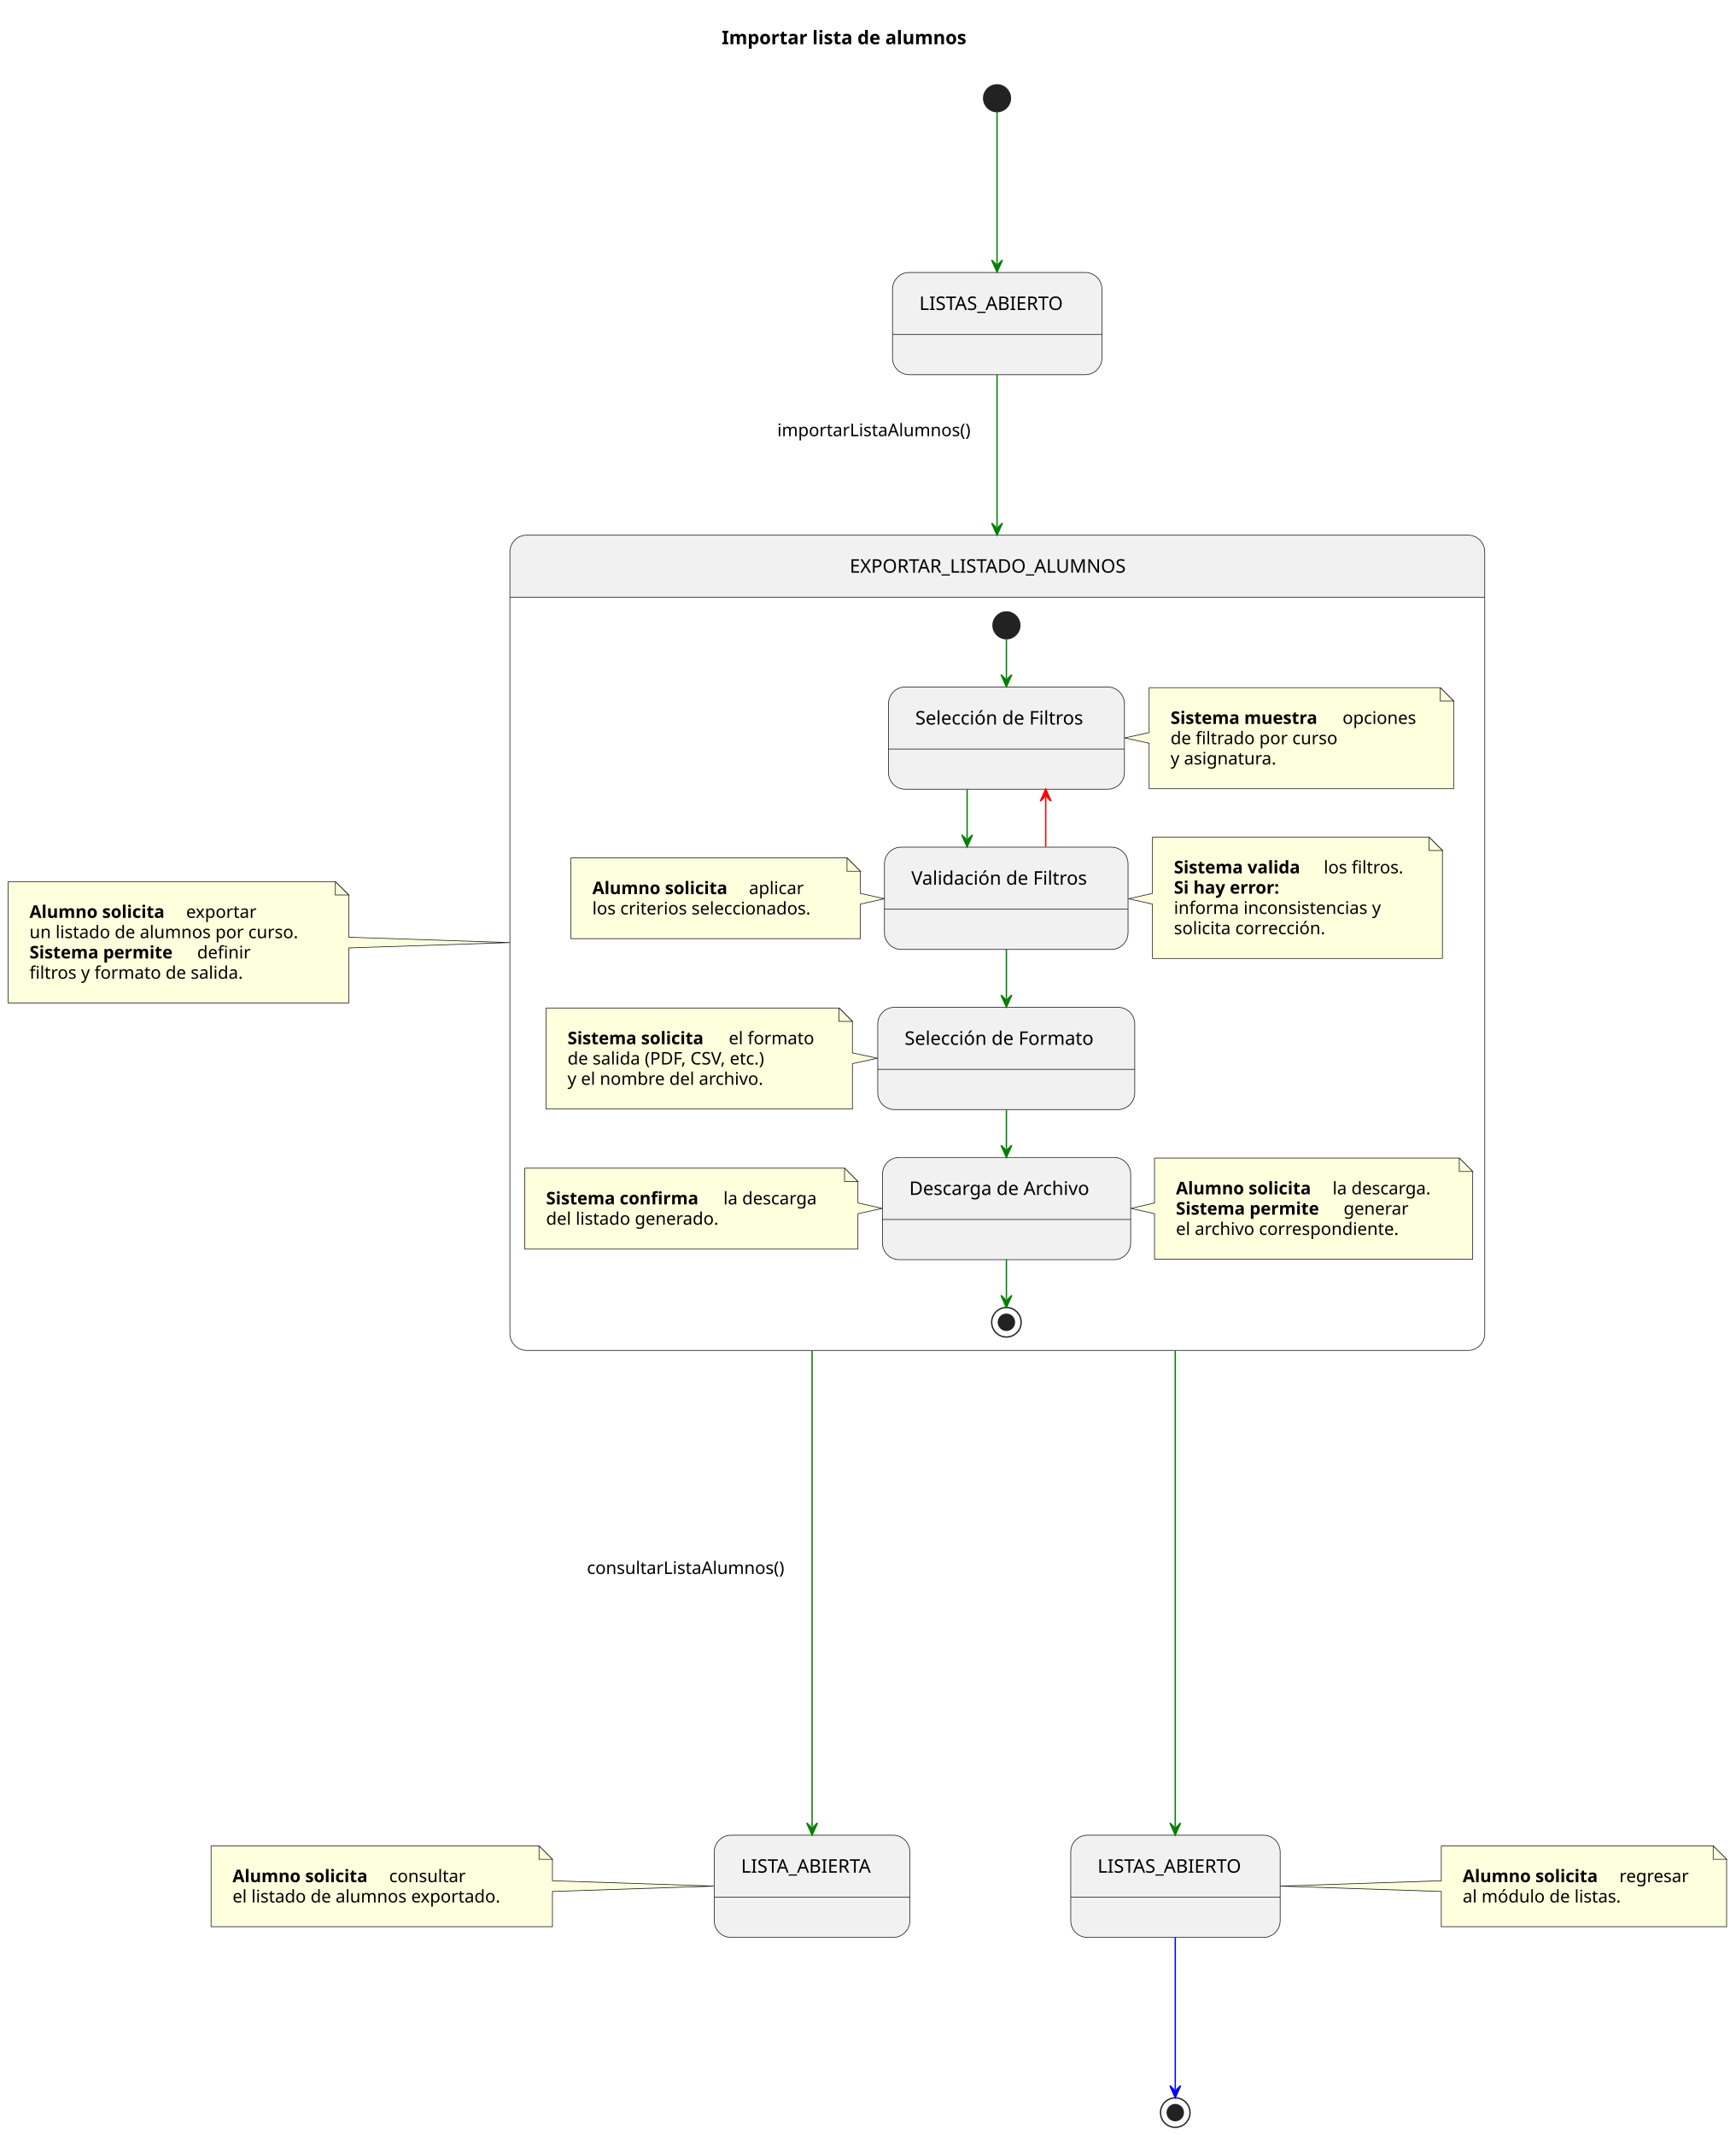
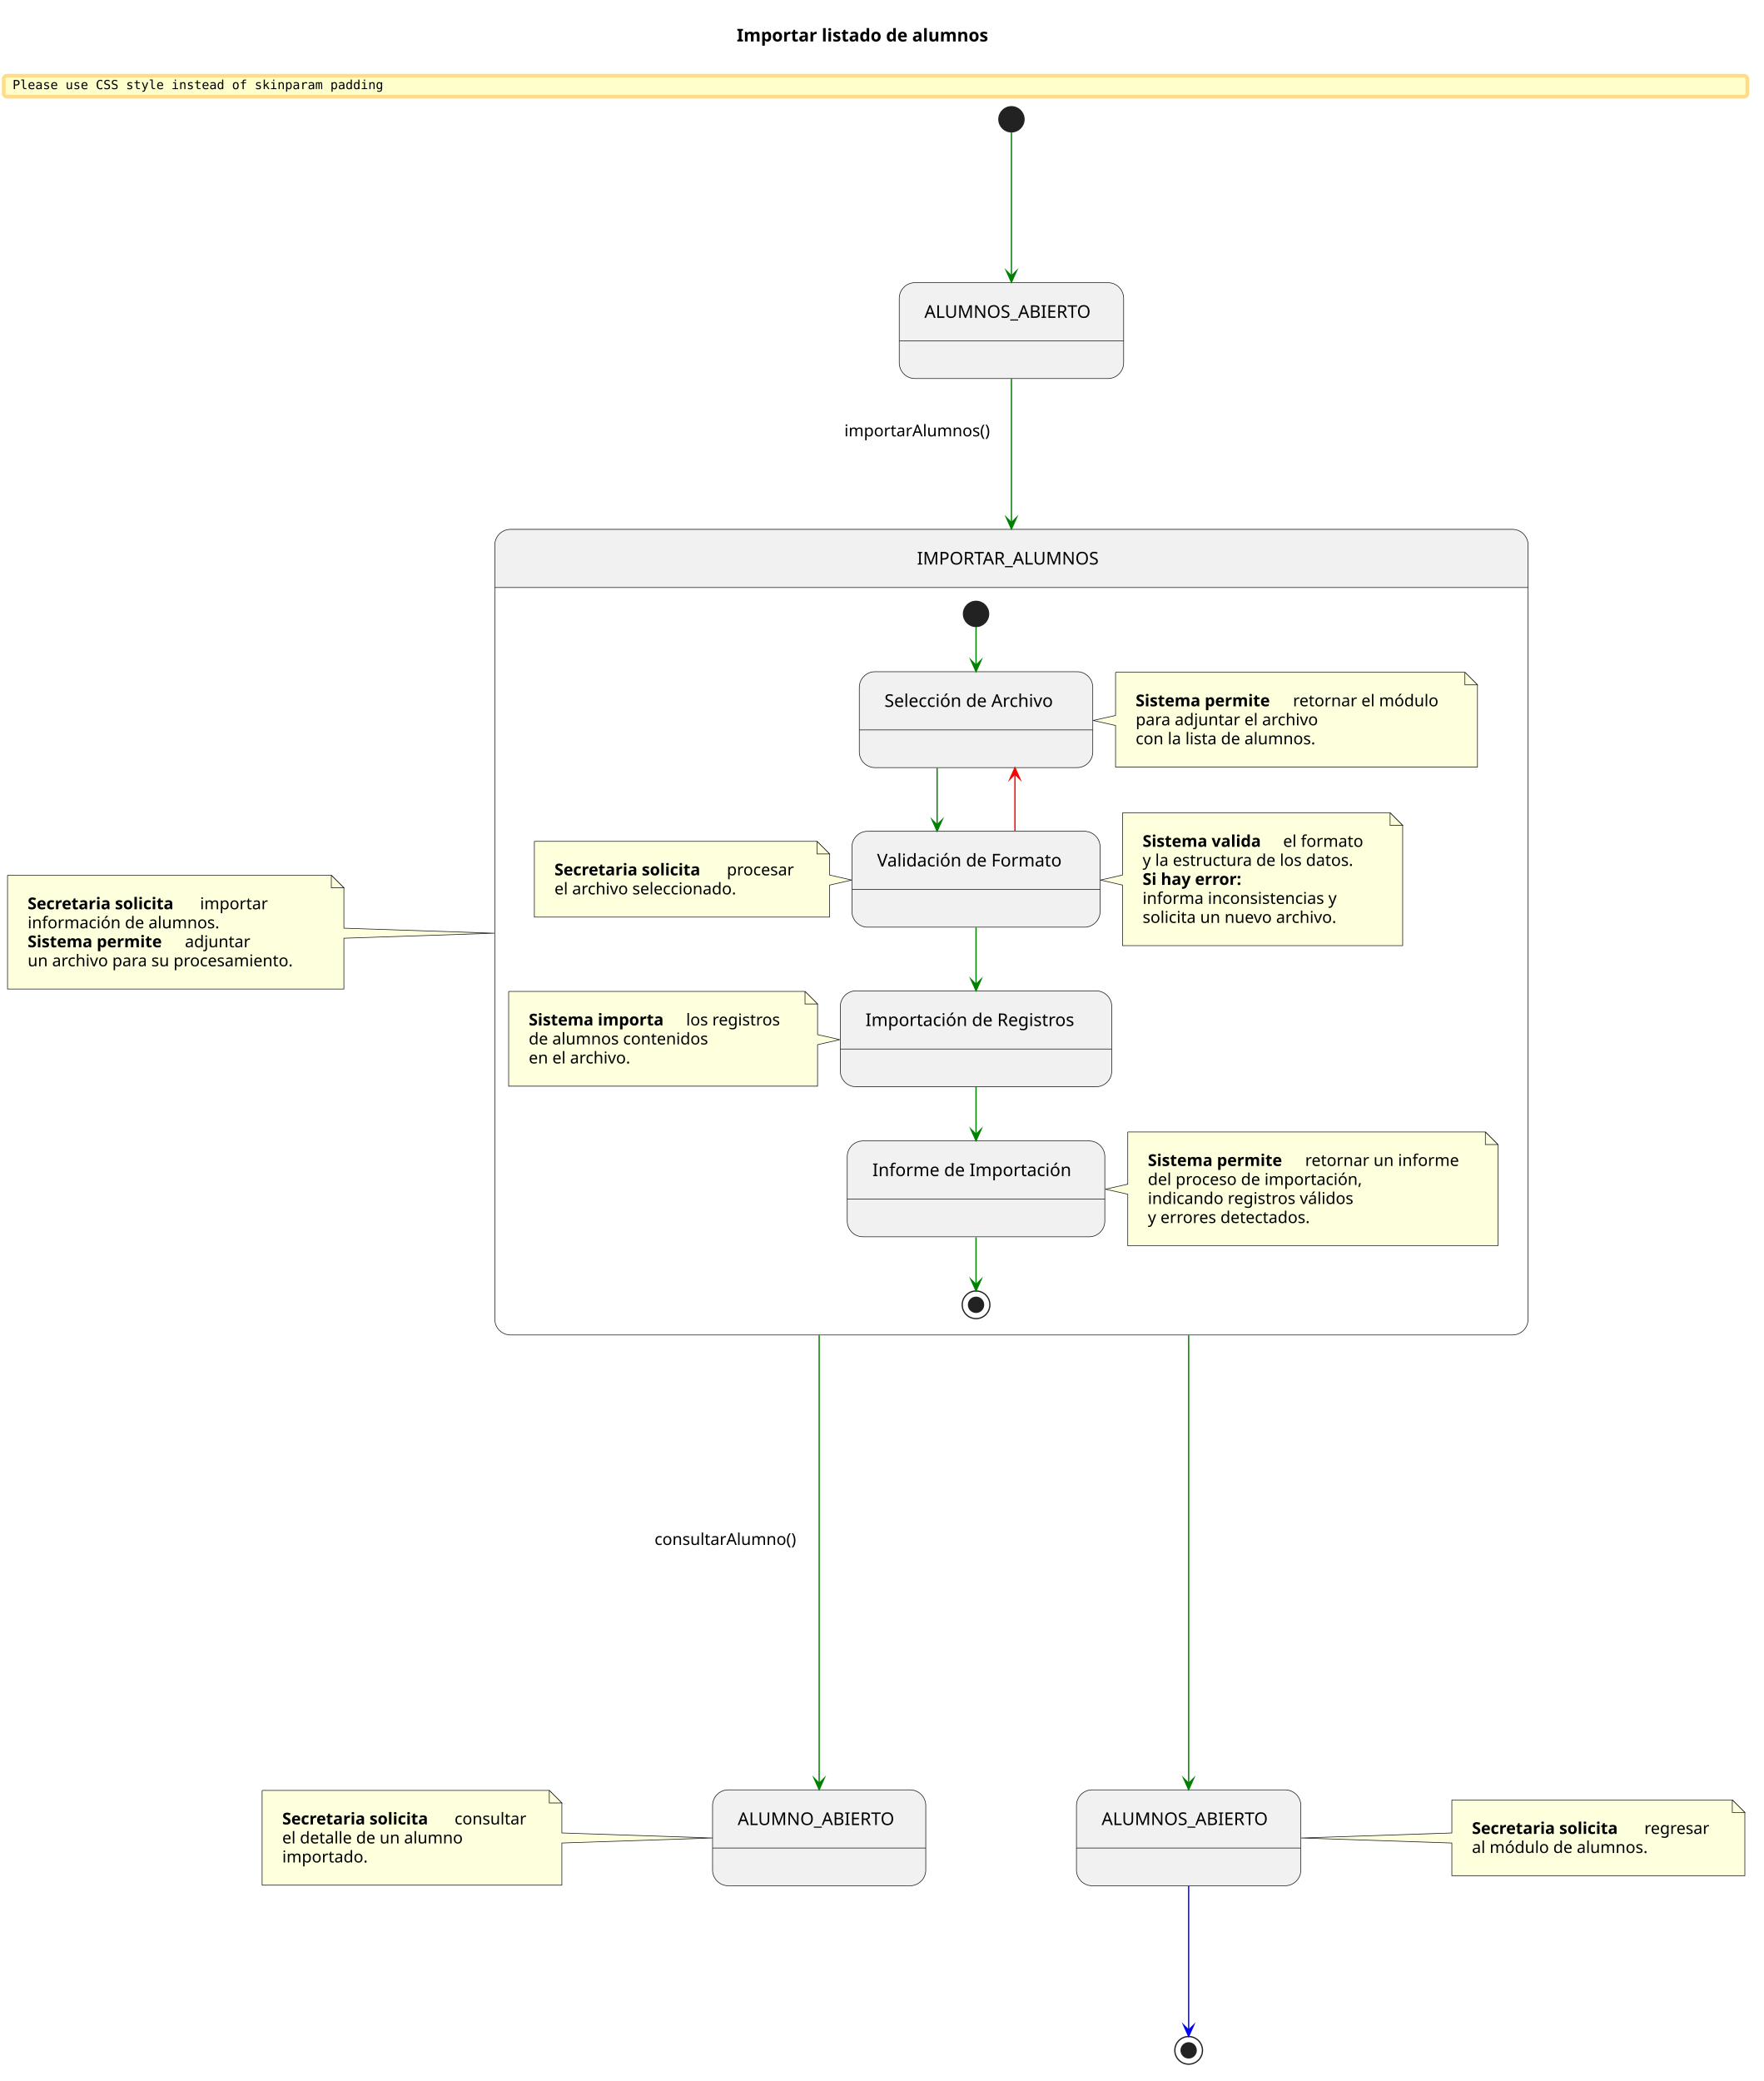
- <svg xmlns="http://www.w3.org/2000/svg" contentStyleType="text/css" data-diagram-type="STATE" height="1593px" preserveAspectRatio="none" style="width:1295px;height:1593px;background:#FFFFFF;" version="1.1" viewBox="0 0 1295 1593" width="1295px" zoomAndPan="magnify">
+ <svg xmlns="http://www.w3.org/2000/svg" version="1.1" data-diagram-type="STATE" style="width:1403px;height:1656px;background:#FFFFFF;" width="1403px" height="1656px" viewBox="0 0 1403 1656" zoomAndPan="magnify" preserveAspectRatio="none" contentStyleType="text/css">
  <defs />
  <g>
    <g class="title" data-source-line="1">
-       <text fill="#000000" font-family="sans-serif" font-size="14" font-weight="bold" lengthAdjust="spacing" textLength="204.312" x="538.551" y="32.995">Importar lista de alumnos</text>
+       <text x="586.219" y="32.995" fill="#000000" font-size="14" lengthAdjust="spacing" textLength="223.952" font-weight="700" font-family="sans-serif">Importar listado de alumnos</text>
    </g>
-     <g id="LISTAS_ABIERTO_INICIAL">
-       <rect fill="#F1F1F1" height="76.297" rx="12.5" ry="12.5" style="stroke:#181818;stroke-width:0.5;" width="156.286" x="666" y="203.297" />
-       <line style="stroke:#181818;stroke-width:0.5;" x1="666" x2="822.286" y1="249.594" y2="249.594" />
-       <text fill="#000000" font-family="sans-serif" font-size="14" lengthAdjust="spacing" textLength="116.286" x="686" y="231.292">LISTAS_ABIERTO</text>
+     <rect x="3" y="60.297" width="1387.39" height="16.641" fill="#FFFFCC" style="stroke:#FFDD88;stroke-width:3;" rx="2.5" ry="2.5" />
+     <text x="10" y="70.938" fill="#000000" font-size="10" lengthAdjust="spacing" textLength="295.005" font-family="monospace">Please use CSS style instead of skinparam padding</text>
+     <g class="entity" data-qualified-name="ALUMNOS_ABIERTO_INICIAL" id="ent0001" data-source-line="10">
+       <rect x="715.55" y="224.938" width="178.537" height="76.297" fill="#F1F1F1" style="stroke:#181818;stroke-width:0.5;" rx="12.5" ry="12.5" />
+       <line x1="715.55" y1="271.234" x2="894.087" y2="271.234" style="stroke:#181818;stroke-width:0.5;" />
+       <text x="735.55" y="252.933" fill="#000000" font-size="14" lengthAdjust="spacing" textLength="138.537" font-family="sans-serif">ALUMNOS_ABIERTO</text>
    </g>
-     <path d="M393,399.297 L1095.435,399.297 A12.5,12.5 0 0 1 1107.935,411.797 L1107.935,445.594 L380.5,445.594 L380.5,411.797 A12.5,12.5 0 0 1 393,399.297" fill="#F1F1F1" />
-     <rect fill="none" height="608.297" rx="12.5" ry="12.5" style="stroke:#181818;stroke-width:0.5;" width="727.435" x="380.5" y="399.297" />
-     <line style="stroke:#181818;stroke-width:0.5;" x1="380.5" x2="1107.935" y1="445.594" y2="445.594" />
-     <text fill="#000000" font-family="sans-serif" font-size="14" lengthAdjust="spacing" textLength="220.309" x="634.063" y="427.292">EXPORTAR_LISTADO_ALUMNOS</text>
-     <g id="EXPORTAR_LISTADO_COMP.SolicitudFiltros">
-       <rect fill="#F1F1F1" height="76.297" rx="12.5" ry="12.5" style="stroke:#181818;stroke-width:0.5;" width="176.062" x="663" y="512.594" />
-       <line style="stroke:#181818;stroke-width:0.5;" x1="663" x2="839.062" y1="558.891" y2="558.891" />
-       <text fill="#000000" font-family="sans-serif" font-size="14" lengthAdjust="spacing" textLength="136.062" x="683" y="540.589">Selección de Filtros</text>
+     <g class="entity" data-qualified-name="IMPORTAR_ALUMNOS_COMP" id="ent0002" data-source-line="11">
+       <path d="M406.23,421.238 L1203.411,421.238 A12.5,12.5 0 0 1 1215.911,433.738 L1215.911,467.534 L393.73,467.534 L393.73,433.738 A12.5,12.5 0 0 1 406.23,421.238" fill="#F1F1F1" />
+       <rect x="393.73" y="421.238" width="822.181" height="641.087" fill="none" style="stroke:#181818;stroke-width:0.5;" rx="12.5" ry="12.5" />
+       <line x1="393.73" y1="467.534" x2="1215.911" y2="467.534" style="stroke:#181818;stroke-width:0.5;" />
+       <text x="729.652" y="449.233" fill="#000000" font-size="14" lengthAdjust="spacing" textLength="150.336" font-family="sans-serif">IMPORTAR_ALUMNOS</text>
+       <g class="entity" data-qualified-name="IMPORTAR_ALUMNOS_COMP.SolicitudArchivo" id="ent0005" data-source-line="30">
+         <rect x="683.76" y="534.534" width="185.769" height="76.297" fill="#F1F1F1" style="stroke:#181818;stroke-width:0.5;" rx="12.5" ry="12.5" />
+         <line x1="683.76" y1="580.831" x2="869.529" y2="580.831" style="stroke:#181818;stroke-width:0.5;" />
+         <text x="703.76" y="562.529" fill="#000000" font-size="14" lengthAdjust="spacing" textLength="145.769" font-family="sans-serif">Selección de Archivo</text>
+       </g>
+       <g class="entity" data-qualified-name="IMPORTAR_ALUMNOS_COMP.ValidarFormato" id="ent0006" data-source-line="31">
+         <rect x="677.9" y="661.514" width="197.473" height="76.297" fill="#F1F1F1" style="stroke:#181818;stroke-width:0.5;" rx="12.5" ry="12.5" />
+         <line x1="677.9" y1="707.811" x2="875.373" y2="707.811" style="stroke:#181818;stroke-width:0.5;" />
+         <text x="697.9" y="689.51" fill="#000000" font-size="14" lengthAdjust="spacing" textLength="157.473" font-family="sans-serif">Validación de Formato</text>
+       </g>
+       <g class="entity" data-qualified-name="IMPORTAR_ALUMNOS_COMP.ImportarRegistros" id="ent0007" data-source-line="32">
+         <rect x="668.65" y="788.494" width="215.984" height="76.297" fill="#F1F1F1" style="stroke:#181818;stroke-width:0.5;" rx="12.5" ry="12.5" />
+         <line x1="668.65" y1="834.791" x2="884.634" y2="834.791" style="stroke:#181818;stroke-width:0.5;" />
+         <text x="688.65" y="816.49" fill="#000000" font-size="14" lengthAdjust="spacing" textLength="175.984" font-family="sans-serif">Importación de Registros</text>
+       </g>
+       <g class="entity" data-qualified-name="IMPORTAR_ALUMNOS_COMP.RetornarInforme" id="ent0008" data-source-line="33">
+         <rect x="674.15" y="907.914" width="204.972" height="76.297" fill="#F1F1F1" style="stroke:#181818;stroke-width:0.5;" rx="12.5" ry="12.5" />
+         <line x1="674.15" y1="954.211" x2="879.122" y2="954.211" style="stroke:#181818;stroke-width:0.5;" />
+         <text x="694.15" y="935.909" fill="#000000" font-size="14" lengthAdjust="spacing" textLength="164.972" font-family="sans-serif">Informe de Importación</text>
+       </g>
+       <g class="start_entity" data-qualified-name="IMPORTAR_ALUMNOS_COMP..start.IMPORTAR_ALUMNOS_COMP" id="ent0012" data-source-line="35">
+         <ellipse cx="776.64" cy="488.534" rx="10" ry="10" fill="#222222" style="stroke:#222222;stroke-width:1;" />
+       </g>
+       <g class="end_entity" data-qualified-name="IMPORTAR_ALUMNOS_COMP..end.IMPORTAR_ALUMNOS_COMP" id="ent0018" data-source-line="79">
+         <ellipse cx="776.64" cy="1038.324" rx="11" ry="11" fill="none" style="stroke:#222222;stroke-width:1;" />
+         <ellipse cx="776.64" cy="1038.324" rx="6" ry="6" fill="#222222" style="stroke:#222222;stroke-width:1;" />
+       </g>
+       <g class="entity" data-qualified-name="IMPORTAR_ALUMNOS_COMP.GMN27" id="ent0028" data-source-line="38">
+         <path d="M887.66,534.984 L887.66,569.324 L869.78,573.324 L887.66,577.324 L887.66,610.383 A0,0 0 0 0 887.66,610.383 L1175.628,610.383 A0,0 0 0 0 1175.628,610.383 L1175.628,544.984 L1165.628,534.984 L887.66,534.984 A0,0 0 0 0 887.66,534.984" style="stroke:#181818;stroke-width:0.5;" fill="#FEFFDD" />
+         <path d="M1165.628,534.984 L1165.628,544.984 L1175.628,544.984 L1165.628,534.984" style="stroke:#181818;stroke-width:0.5;" fill="#FEFFDD" />
+         <text x="903.66" y="562.051" fill="#000000" font-size="13" lengthAdjust="spacing" textLength="120.999" font-weight="700" font-family="sans-serif">Sistema permite</text>
+         <text x="1028.791" y="562.051" fill="#000000" font-size="13" lengthAdjust="spacing" textLength="121.837" font-family="sans-serif">retornar el módulo</text>
+         <text x="903.66" y="577.184" fill="#000000" font-size="13" lengthAdjust="spacing" textLength="156.209" font-family="sans-serif">para adjuntar el archivo</text>
+         <text x="903.66" y="592.317" fill="#000000" font-size="13" lengthAdjust="spacing" textLength="154.337" font-family="sans-serif">con la lista de alumnos.</text>
+       </g>
+       <g class="entity" data-qualified-name="IMPORTAR_ALUMNOS_COMP.GMN30" id="ent0031" data-source-line="46">
+         <path d="M425.19,669.534 L425.19,729.8 A0,0 0 0 0 425.19,729.8 L660.098,729.8 A0,0 0 0 0 660.098,729.8 L660.098,704.324 L677.67,700.324 L660.098,696.324 L660.098,679.534 L650.098,669.534 L425.19,669.534 A0,0 0 0 0 425.19,669.534" style="stroke:#181818;stroke-width:0.5;" fill="#FEFFDD" />
+         <path d="M650.098,669.534 L650.098,679.534 L660.098,679.534 L650.098,669.534" style="stroke:#181818;stroke-width:0.5;" fill="#FEFFDD" />
+         <text x="441.19" y="696.601" fill="#000000" font-size="13" lengthAdjust="spacing" textLength="132.996" font-weight="700" font-family="sans-serif">Secretaria solicita</text>
+         <text x="578.318" y="696.601" fill="#000000" font-size="13" lengthAdjust="spacing" textLength="56.78" font-family="sans-serif">procesar</text>
+         <text x="441.19" y="711.734" fill="#000000" font-size="13" lengthAdjust="spacing" textLength="156.616" font-family="sans-serif">el archivo seleccionado.</text>
+       </g>
+       <g class="entity" data-qualified-name="IMPORTAR_ALUMNOS_COMP.GMN33" id="ent0034" data-source-line="54">
+         <path d="M893.17,646.834 L893.17,696.324 L875.65,700.324 L893.17,704.324 L893.17,752.498 A0,0 0 0 0 893.17,752.498 L1116.113,752.498 A0,0 0 0 0 1116.113,752.498 L1116.113,656.834 L1106.113,646.834 L893.17,646.834 A0,0 0 0 0 893.17,646.834" style="stroke:#181818;stroke-width:0.5;" fill="#FEFFDD" />
+         <path d="M1106.113,646.834 L1106.113,656.834 L1116.113,656.834 L1106.113,646.834" style="stroke:#181818;stroke-width:0.5;" fill="#FEFFDD" />
+         <text x="909.17" y="673.901" fill="#000000" font-size="13" lengthAdjust="spacing" textLength="107.669" font-weight="700" font-family="sans-serif">Sistema valida</text>
+         <text x="1020.971" y="673.901" fill="#000000" font-size="13" lengthAdjust="spacing" textLength="67.298" font-family="sans-serif">el formato</text>
+         <text x="909.17" y="689.034" fill="#000000" font-size="13" lengthAdjust="spacing" textLength="181.943" font-family="sans-serif">y la estructura de los datos.</text>
+         <text x="909.17" y="704.167" fill="#000000" font-size="13" lengthAdjust="spacing" textLength="91.552" font-weight="700" font-family="sans-serif">Si hay error:</text>
+         <text x="909.17" y="719.3" fill="#000000" font-size="13" lengthAdjust="spacing" textLength="165.496" font-family="sans-serif">informa inconsistencias y</text>
+         <text x="909.17" y="734.433" fill="#000000" font-size="13" lengthAdjust="spacing" textLength="166.861" font-family="sans-serif">solicita un nuevo archivo.</text>
+       </g>
+       <g class="entity" data-qualified-name="IMPORTAR_ALUMNOS_COMP.GMN36" id="ent0037" data-source-line="65">
+         <path d="M404.73,788.944 L404.73,864.343 A0,0 0 0 0 404.73,864.343 L650.55,864.343 A0,0 0 0 0 650.55,864.343 L650.55,831.324 L668.25,827.324 L650.55,823.324 L650.55,798.944 L640.55,788.944 L404.73,788.944 A0,0 0 0 0 404.73,788.944" style="stroke:#181818;stroke-width:0.5;" fill="#FEFFDD" />
+         <path d="M640.55,788.944 L640.55,798.944 L650.55,798.944 L640.55,788.944" style="stroke:#181818;stroke-width:0.5;" fill="#FEFFDD" />
+         <text x="420.73" y="816.011" fill="#000000" font-size="13" lengthAdjust="spacing" textLength="121.069" font-weight="700" font-family="sans-serif">Sistema importa</text>
+         <text x="545.931" y="816.011" fill="#000000" font-size="13" lengthAdjust="spacing" textLength="79.619" font-family="sans-serif">los registros</text>
+         <text x="420.73" y="831.144" fill="#000000" font-size="13" lengthAdjust="spacing" textLength="151.227" font-family="sans-serif">de alumnos contenidos</text>
+         <text x="420.73" y="846.277" fill="#000000" font-size="13" lengthAdjust="spacing" textLength="88.201" font-family="sans-serif">en el archivo.</text>
+       </g>
+       <g class="entity" data-qualified-name="IMPORTAR_ALUMNOS_COMP.GMN39" id="ent0040" data-source-line="73">
+         <path d="M897.36,900.794 L897.36,942.324 L879.49,946.324 L897.36,950.324 L897.36,991.326 A0,0 0 0 0 897.36,991.326 L1191.911,991.326 A0,0 0 0 0 1191.911,991.326 L1191.911,910.794 L1181.911,900.794 L897.36,900.794 A0,0 0 0 0 897.36,900.794" style="stroke:#181818;stroke-width:0.5;" fill="#FEFFDD" />
+         <path d="M1181.911,900.794 L1181.911,910.794 L1191.911,910.794 L1181.911,900.794" style="stroke:#181818;stroke-width:0.5;" fill="#FEFFDD" />
+         <text x="913.36" y="927.861" fill="#000000" font-size="13" lengthAdjust="spacing" textLength="120.999" font-weight="700" font-family="sans-serif">Sistema permite</text>
+         <text x="1038.491" y="927.861" fill="#000000" font-size="13" lengthAdjust="spacing" textLength="128.419" font-family="sans-serif">retornar un informe</text>
+         <text x="913.36" y="942.994" fill="#000000" font-size="13" lengthAdjust="spacing" textLength="181.905" font-family="sans-serif">del proceso de importación,</text>
+         <text x="913.36" y="958.127" fill="#000000" font-size="13" lengthAdjust="spacing" textLength="174.548" font-family="sans-serif">indicando registros válidos</text>
+         <text x="913.36" y="973.26" fill="#000000" font-size="13" lengthAdjust="spacing" textLength="139.382" font-family="sans-serif">y errores detectados.</text>
+       </g>
+       <g class="link" data-entity-1="ent0012" data-entity-2="ent0005" id="lnk13" data-source-line="35" data-link-type="dependency">
+         <path d="M776.64,498.854 C776.64,507.804 776.64,516.344 776.64,529.394" style="stroke:#008000;stroke-width:1;" fill="none" id="*start*IMPORTAR_ALUMNOS_COMP-to-SolicitudArchivo" />
+         <polygon points="776.64,534.394,780.64,525.394,776.64,529.394,772.64,525.394,776.64,534.394" fill="#008000" style="stroke:#008000;stroke-width:1;stroke-linejoin:miter;stroke-miterlimit:10;" />
+       </g>
+       <g class="link" data-entity-1="ent0005" data-entity-2="ent0006" id="lnk14" data-source-line="43" data-link-type="dependency">
+         <path d="M745.68,611.124 C745.68,627.044 745.68,640.454 745.68,656.354" style="stroke:#008000;stroke-width:1;" fill="none" id="SolicitudArchivo-to-ValidarFormato" />
+         <polygon points="745.68,661.354,749.68,652.354,745.68,656.354,741.68,652.354,745.68,661.354" fill="#008000" style="stroke:#008000;stroke-width:1;stroke-linejoin:miter;stroke-miterlimit:10;" />
+       </g>
+       <g class="link" data-entity-1="ent0006" data-entity-2="ent0005" id="lnk15" data-source-line="51" data-link-type="dependency">
+         <path d="M807.6,661.224 C807.6,645.304 807.6,631.894 807.6,615.994" style="stroke:#FF0000;stroke-width:1;" fill="none" id="ValidarFormato-to-SolicitudArchivo" />
+         <polygon points="807.6,610.994,803.6,619.994,807.6,615.994,811.6,619.994,807.6,610.994" fill="#FF0000" style="stroke:#FF0000;stroke-width:1;stroke-linejoin:miter;stroke-miterlimit:10;" />
+       </g>
+       <g class="link" data-entity-1="ent0006" data-entity-2="ent0007" id="lnk16" data-source-line="62" data-link-type="dependency">
+         <path d="M776.64,738.104 C776.64,754.024 776.64,767.434 776.64,783.334" style="stroke:#008000;stroke-width:1;" fill="none" id="ValidarFormato-to-ImportarRegistros" />
+         <polygon points="776.64,788.334,780.64,779.334,776.64,783.334,772.64,779.334,776.64,788.334" fill="#008000" style="stroke:#008000;stroke-width:1;stroke-linejoin:miter;stroke-miterlimit:10;" />
+       </g>
+       <g class="link" data-entity-1="ent0007" data-entity-2="ent0008" id="lnk17" data-source-line="70" data-link-type="dependency">
+         <path d="M776.64,865.084 C776.64,878.724 776.64,889.064 776.64,902.694" style="stroke:#008000;stroke-width:1;" fill="none" id="ImportarRegistros-to-RetornarInforme" />
+         <polygon points="776.64,907.694,780.64,898.694,776.64,902.694,772.64,898.694,776.64,907.694" fill="#008000" style="stroke:#008000;stroke-width:1;stroke-linejoin:miter;stroke-miterlimit:10;" />
+       </g>
+       <g class="link" data-entity-1="ent0008" data-entity-2="ent0018" id="lnk19" data-source-line="79" data-link-type="dependency">
+         <path d="M776.64,984.654 C776.64,1000.064 776.64,1011.624 776.64,1022.204" style="stroke:#008000;stroke-width:1;" fill="none" id="RetornarInforme-to-*end*IMPORTAR_ALUMNOS_COMP" />
+         <polygon points="776.64,1027.204,780.64,1018.204,776.64,1022.204,772.64,1018.204,776.64,1027.204" fill="#008000" style="stroke:#008000;stroke-width:1;stroke-linejoin:miter;stroke-miterlimit:10;" />
+       </g>
    </g>
-     <g id="EXPORTAR_LISTADO_COMP.ValidarFiltros">
-       <rect fill="#F1F1F1" height="76.297" rx="12.5" ry="12.5" style="stroke:#181818;stroke-width:0.5;" width="181.764" x="660" y="632.094" />
-       <line style="stroke:#181818;stroke-width:0.5;" x1="660" x2="841.764" y1="678.391" y2="678.391" />
-       <text fill="#000000" font-family="sans-serif" font-size="14" lengthAdjust="spacing" textLength="141.764" x="680" y="660.089">Validación de Filtros</text>
+     <g class="entity" data-qualified-name="ALUMNO_ABIERTO_FINAL" id="ent0003" data-source-line="12">
+       <rect x="566.99" y="1424.318" width="169.65" height="76.297" fill="#F1F1F1" style="stroke:#181818;stroke-width:0.5;" rx="12.5" ry="12.5" />
+       <line x1="566.99" y1="1470.614" x2="736.64" y2="1470.614" style="stroke:#181818;stroke-width:0.5;" />
+       <text x="586.99" y="1452.313" fill="#000000" font-size="14" lengthAdjust="spacing" textLength="129.65" font-family="sans-serif">ALUMNO_ABIERTO</text>
    </g>
-     <g id="EXPORTAR_LISTADO_COMP.SeleccionFormato">
-       <rect fill="#F1F1F1" height="76.297" rx="12.5" ry="12.5" style="stroke:#181818;stroke-width:0.5;" width="191.772" x="655" y="751.594" />
-       <line style="stroke:#181818;stroke-width:0.5;" x1="655" x2="846.771" y1="797.891" y2="797.891" />
-       <text fill="#000000" font-family="sans-serif" font-size="14" lengthAdjust="spacing" textLength="151.772" x="675" y="779.589">Selección de Formato</text>
+     <g class="entity" data-qualified-name="ALUMNOS_ABIERTO_FINAL" id="ent0004" data-source-line="13">
+       <rect x="856.55" y="1424.318" width="178.537" height="76.297" fill="#F1F1F1" style="stroke:#181818;stroke-width:0.5;" rx="12.5" ry="12.5" />
+       <line x1="856.55" y1="1470.614" x2="1035.087" y2="1470.614" style="stroke:#181818;stroke-width:0.5;" />
+       <text x="876.55" y="1452.313" fill="#000000" font-size="14" lengthAdjust="spacing" textLength="138.537" font-family="sans-serif">ALUMNOS_ABIERTO</text>
    </g>
-     <g id="EXPORTAR_LISTADO_COMP.Descarga">
-       <rect fill="#F1F1F1" height="76.297" rx="12.5" ry="12.5" style="stroke:#181818;stroke-width:0.5;" width="185.23" x="658.5" y="863.594" />
-       <line style="stroke:#181818;stroke-width:0.5;" x1="658.5" x2="843.73" y1="909.891" y2="909.891" />
-       <text fill="#000000" font-family="sans-serif" font-size="14" lengthAdjust="spacing" textLength="145.23" x="678.5" y="891.589">Descarga de Archivo</text>
+     <g class="start_entity" data-qualified-name=".start." id="ent0009" data-source-line="15">
+       <ellipse cx="804.82" cy="94.938" rx="10" ry="10" fill="#222222" style="stroke:#222222;stroke-width:1;" />
    </g>
-     <ellipse cx="751" cy="466.594" fill="#222222" rx="10" ry="10" style="stroke:#222222;stroke-width:1;" />
-     <ellipse cx="751" cy="986.594" fill="none" rx="11" ry="11" style="stroke:#222222;stroke-width:1;" />
-     <ellipse cx="751" cy="986.594" fill="#222222" rx="6" ry="6" style="stroke:#222222;stroke-width:1;" />
-     <g class="entity" data-entity="GMN5" data-source-line="38" data-uid="ent0006" id="entity_GMN5">
-       <path d="M857.5,513.094 L857.5,546.594 L839.21,550.594 L857.5,554.594 L857.5,588.492 A0,0 0 0 0 857.5,588.492 L1084.747,588.492 A0,0 0 0 0 1084.747,588.492 L1084.747,523.094 L1074.747,513.094 L857.5,513.094 A0,0 0 0 0 857.5,513.094" fill="#FEFFDD" style="stroke:#181818;stroke-width:0.5;" />
-       <path d="M1074.747,513.094 L1074.747,523.094 L1084.747,523.094 L1074.747,513.094" fill="#FEFFDD" style="stroke:#181818;stroke-width:0.5;" />
-       <text fill="#000000" font-family="sans-serif" font-size="13" font-weight="bold" lengthAdjust="spacing" textLength="124.186" x="873.5" y="540.161">Sistema muestra</text>
-       <text fill="#000000" font-family="sans-serif" font-size="13" lengthAdjust="spacing" textLength="57.929" x="1001.818" y="540.161">opciones</text>
-       <text fill="#000000" font-family="sans-serif" font-size="13" lengthAdjust="spacing" textLength="132.069" x="873.5" y="555.293">de filtrado por curso</text>
-       <text fill="#000000" font-family="sans-serif" font-size="13" lengthAdjust="spacing" textLength="85.414" x="873.5" y="570.426">y asignatura.</text>
+     <g class="end_entity" data-qualified-name=".end." id="ent0022" data-source-line="101">
+       <ellipse cx="945.82" cy="1631.618" rx="11" ry="11" fill="none" style="stroke:#222222;stroke-width:1;" />
+       <ellipse cx="945.82" cy="1631.618" rx="6" ry="6" fill="#222222" style="stroke:#222222;stroke-width:1;" />
    </g>
-     <g class="entity" data-entity="GMN8" data-source-line="46" data-uid="ent0009" id="entity_GMN8">
-       <path d="M426,640.094 L426,700.359 A0,0 0 0 0 426,700.359 L642.043,700.359 A0,0 0 0 0 642.043,700.359 L642.043,674.594 L659.95,670.594 L642.043,666.594 L642.043,650.094 L632.043,640.094 L426,640.094 A0,0 0 0 0 426,640.094" fill="#FEFFDD" style="stroke:#181818;stroke-width:0.5;" />
-       <path d="M632.043,640.094 L632.043,650.094 L642.043,650.094 L632.043,640.094" fill="#FEFFDD" style="stroke:#181818;stroke-width:0.5;" />
-       <text fill="#000000" font-family="sans-serif" font-size="13" font-weight="bold" lengthAdjust="spacing" textLength="112.76" x="442" y="667.161">Alumno solicita</text>
-       <text fill="#000000" font-family="sans-serif" font-size="13" lengthAdjust="spacing" textLength="43.9" x="558.892" y="667.161">aplicar</text>
-       <text fill="#000000" font-family="sans-serif" font-size="13" lengthAdjust="spacing" textLength="175.043" x="442" y="682.293">los criterios seleccionados.</text>
+     <g class="entity" data-qualified-name="GMN24" id="ent0025" data-source-line="21">
+       <path d="M6,696.508 L6,787.039 A0,0 0 0 0 6,787.039 L273.637,787.039 A0,0 0 0 0 273.637,787.039 L273.637,746.617 L393.42,742.617 L273.637,738.617 L273.637,706.508 L263.637,696.508 L6,696.508 A0,0 0 0 0 6,696.508" style="stroke:#181818;stroke-width:0.5;" fill="#FEFFDD" />
+       <path d="M263.637,696.508 L263.637,706.508 L273.637,706.508 L263.637,696.508" style="stroke:#181818;stroke-width:0.5;" fill="#FEFFDD" />
+       <text x="22" y="723.574" fill="#000000" font-size="13" lengthAdjust="spacing" textLength="132.996" font-weight="700" font-family="sans-serif">Secretaria solicita</text>
+       <text x="159.128" y="723.574" fill="#000000" font-size="13" lengthAdjust="spacing" textLength="56.234" font-family="sans-serif">importar</text>
+       <text x="22" y="738.707" fill="#000000" font-size="13" lengthAdjust="spacing" textLength="161.402" font-family="sans-serif">información de alumnos.</text>
+       <text x="22" y="753.84" fill="#000000" font-size="13" lengthAdjust="spacing" textLength="120.999" font-weight="700" font-family="sans-serif">Sistema permite</text>
+       <text x="147.131" y="753.84" fill="#000000" font-size="13" lengthAdjust="spacing" textLength="54.717" font-family="sans-serif">adjuntar</text>
+       <text x="22" y="768.973" fill="#000000" font-size="13" lengthAdjust="spacing" textLength="226.637" font-family="sans-serif">un archivo para su procesamiento.</text>
    </g>
-     <g class="entity" data-entity="GMN11" data-source-line="54" data-uid="ent0012" id="entity_GMN11">
-       <path d="M860,624.594 L860,666.594 L842.08,670.594 L860,674.594 L860,715.125 A0,0 0 0 0 860,715.125 L1076.373,715.125 A0,0 0 0 0 1076.373,715.125 L1076.373,634.594 L1066.373,624.594 L860,624.594 A0,0 0 0 0 860,624.594" fill="#FEFFDD" style="stroke:#181818;stroke-width:0.5;" />
-       <path d="M1066.373,624.594 L1066.373,634.594 L1076.373,634.594 L1066.373,624.594" fill="#FEFFDD" style="stroke:#181818;stroke-width:0.5;" />
-       <text fill="#000000" font-family="sans-serif" font-size="13" font-weight="bold" lengthAdjust="spacing" textLength="107.669" x="876" y="651.661">Sistema valida</text>
-       <text fill="#000000" font-family="sans-serif" font-size="13" lengthAdjust="spacing" textLength="63.572" x="987.801" y="651.661">los filtros.</text>
-       <text fill="#000000" font-family="sans-serif" font-size="13" font-weight="bold" lengthAdjust="spacing" textLength="91.552" x="876" y="666.793">Si hay error:</text>
-       <text fill="#000000" font-family="sans-serif" font-size="13" lengthAdjust="spacing" textLength="165.496" x="876" y="681.926">informa inconsistencias y</text>
-       <text fill="#000000" font-family="sans-serif" font-size="13" lengthAdjust="spacing" textLength="121.926" x="876" y="697.059">solicita corrección.</text>
+     <g class="entity" data-qualified-name="GMN42" id="ent0043" data-source-line="87">
+       <path d="M208.57,1424.767 L208.57,1500.166 A0,0 0 0 0 208.57,1500.166 L447.071,1500.166 A0,0 0 0 0 447.071,1500.166 L447.071,1466.618 L566.98,1462.618 L447.071,1458.618 L447.071,1434.767 L437.071,1424.767 L208.57,1424.767 A0,0 0 0 0 208.57,1424.767" style="stroke:#181818;stroke-width:0.5;" fill="#FEFFDD" />
+       <path d="M437.071,1424.767 L437.071,1434.767 L447.071,1434.767 L437.071,1424.767" style="stroke:#181818;stroke-width:0.5;" fill="#FEFFDD" />
+       <text x="224.57" y="1451.834" fill="#000000" font-size="13" lengthAdjust="spacing" textLength="132.996" font-weight="700" font-family="sans-serif">Secretaria solicita</text>
+       <text x="361.698" y="1451.834" fill="#000000" font-size="13" lengthAdjust="spacing" textLength="60.373" font-family="sans-serif">consultar</text>
+       <text x="224.57" y="1466.967" fill="#000000" font-size="13" lengthAdjust="spacing" textLength="154.077" font-family="sans-serif">el detalle de un alumno</text>
+       <text x="224.57" y="1482.1" fill="#000000" font-size="13" lengthAdjust="spacing" textLength="71.227" font-family="sans-serif">importado.</text>
    </g>
-     <g class="entity" data-entity="GMN14" data-source-line="64" data-uid="ent0015" id="entity_GMN14">
-       <path d="M407.5,752.094 L407.5,827.492 A0,0 0 0 0 407.5,827.492 L636.092,827.492 A0,0 0 0 0 636.092,827.492 L636.092,793.594 L654.84,789.594 L636.092,785.594 L636.092,762.094 L626.092,752.094 L407.5,752.094 A0,0 0 0 0 407.5,752.094" fill="#FEFFDD" style="stroke:#181818;stroke-width:0.5;" />
-       <path d="M626.092,752.094 L626.092,762.094 L636.092,762.094 L626.092,752.094" fill="#FEFFDD" style="stroke:#181818;stroke-width:0.5;" />
-       <text fill="#000000" font-family="sans-serif" font-size="13" font-weight="bold" lengthAdjust="spacing" textLength="116.162" x="423.5" y="779.161">Sistema solicita</text>
-       <text fill="#000000" font-family="sans-serif" font-size="13" lengthAdjust="spacing" textLength="67.298" x="543.794" y="779.161">el formato</text>
-       <text fill="#000000" font-family="sans-serif" font-size="13" lengthAdjust="spacing" textLength="165.293" x="423.5" y="794.293">de salida (PDF, CSV, etc.)</text>
-       <text fill="#000000" font-family="sans-serif" font-size="13" lengthAdjust="spacing" textLength="158.234" x="423.5" y="809.426">y el nombre del archivo.</text>
+     <g class="entity" data-qualified-name="GMN45" id="ent0046" data-source-line="96">
+       <path d="M1155.24,1432.338 L1155.24,1458.618 L1035.33,1462.618 L1155.24,1466.618 L1155.24,1492.603 A0,0 0 0 0 1155.24,1492.603 L1388.39,1492.603 A0,0 0 0 0 1388.39,1492.603 L1388.39,1442.338 L1378.39,1432.338 L1155.24,1432.338 A0,0 0 0 0 1155.24,1432.338" style="stroke:#181818;stroke-width:0.5;" fill="#FEFFDD" />
+       <path d="M1378.39,1432.338 L1378.39,1442.338 L1388.39,1442.338 L1378.39,1432.338" style="stroke:#181818;stroke-width:0.5;" fill="#FEFFDD" />
+       <text x="1171.24" y="1459.404" fill="#000000" font-size="13" lengthAdjust="spacing" textLength="132.996" font-weight="700" font-family="sans-serif">Secretaria solicita</text>
+       <text x="1308.368" y="1459.404" fill="#000000" font-size="13" lengthAdjust="spacing" textLength="55.022" font-family="sans-serif">regresar</text>
+       <text x="1171.24" y="1474.537" fill="#000000" font-size="13" lengthAdjust="spacing" textLength="148.478" font-family="sans-serif">al módulo de alumnos.</text>
    </g>
-     <g class="entity" data-entity="GMN17" data-source-line="72" data-uid="ent0018" id="entity_GMN17">
-       <path d="M861.5,864.094 L861.5,897.594 L843.81,901.594 L861.5,905.594 L861.5,939.492 A0,0 0 0 0 861.5,939.492 L1098.935,939.492 A0,0 0 0 0 1098.935,939.492 L1098.935,874.094 L1088.935,864.094 L861.5,864.094 A0,0 0 0 0 861.5,864.094" fill="#FEFFDD" style="stroke:#181818;stroke-width:0.5;" />
-       <path d="M1088.935,864.094 L1088.935,874.094 L1098.935,874.094 L1088.935,864.094" fill="#FEFFDD" style="stroke:#181818;stroke-width:0.5;" />
-       <text fill="#000000" font-family="sans-serif" font-size="13" font-weight="bold" lengthAdjust="spacing" textLength="112.76" x="877.5" y="891.161">Alumno solicita</text>
-       <text fill="#000000" font-family="sans-serif" font-size="13" lengthAdjust="spacing" textLength="79.543" x="994.392" y="891.161">la descarga.</text>
-       <text fill="#000000" font-family="sans-serif" font-size="13" font-weight="bold" lengthAdjust="spacing" textLength="120.999" x="877.5" y="906.293">Sistema permite</text>
-       <text fill="#000000" font-family="sans-serif" font-size="13" lengthAdjust="spacing" textLength="51.143" x="1002.631" y="906.293">generar</text>
-       <text fill="#000000" font-family="sans-serif" font-size="13" lengthAdjust="spacing" textLength="178.166" x="877.5" y="921.426">el archivo correspondiente.</text>
+     <g class="link" data-entity-1="ent0009" data-entity-2="ent0001" id="lnk10" data-source-line="15" data-link-type="dependency">
+       <path d="M804.82,105.198 C804.82,128.377 804.82,180.748 804.82,219.558" style="stroke:#008000;stroke-width:1;" fill="none" id="*start*-to-ALUMNOS_ABIERTO_INICIAL" />
+       <polygon points="804.82,224.558,808.82,215.558,804.82,219.558,800.82,215.558,804.82,224.558" fill="#008000" style="stroke:#008000;stroke-width:1;stroke-linejoin:miter;stroke-miterlimit:10;" />
    </g>
-     <g class="entity" data-entity="GMN20" data-source-line="80" data-uid="ent0021" id="entity_GMN20">
-       <path d="M391.5,871.594 L391.5,931.859 A0,0 0 0 0 391.5,931.859 L640.208,931.859 A0,0 0 0 0 640.208,931.859 L640.208,905.594 L658.39,901.594 L640.208,897.594 L640.208,881.594 L630.208,871.594 L391.5,871.594 A0,0 0 0 0 391.5,871.594" fill="#FEFFDD" style="stroke:#181818;stroke-width:0.5;" />
-       <path d="M630.208,871.594 L630.208,881.594 L640.208,881.594 L630.208,871.594" fill="#FEFFDD" style="stroke:#181818;stroke-width:0.5;" />
-       <text fill="#000000" font-family="sans-serif" font-size="13" font-weight="bold" lengthAdjust="spacing" textLength="128.166" x="407.5" y="898.661">Sistema confirma</text>
-       <text fill="#000000" font-family="sans-serif" font-size="13" lengthAdjust="spacing" textLength="75.41" x="539.798" y="898.661">la descarga</text>
-       <text fill="#000000" font-family="sans-serif" font-size="13" lengthAdjust="spacing" textLength="137.528" x="407.5" y="913.793">del listado generado.</text>
+     <g class="link" data-entity-1="ent0001" data-entity-2="ent0002" id="lnk11" data-source-line="18" data-link-type="dependency">
+       <path d="M804.82,301.447 C804.82,330.397 804.82,368.197 804.82,415.908" style="stroke:#008000;stroke-width:1;" fill="none" id="ALUMNOS_ABIERTO_INICIAL-to-IMPORTAR_ALUMNOS_COMP" />
+       <polygon points="804.82,420.908,808.82,411.908,804.82,415.908,800.82,411.908,804.82,420.908" fill="#008000" style="stroke:#008000;stroke-width:1;stroke-linejoin:miter;stroke-miterlimit:10;" />
+       <text x="671.82" y="347.244" fill="#000000" font-size="13" lengthAdjust="spacing" textLength="122.751" font-family="sans-serif">importarAlumnos()</text>
    </g>
-     <g class="link" data-entity-1=".start.EXPORTAR_LISTADO_COMP" data-entity-2="SolicitudFiltros" data-source-line="35" data-uid="lnk6" id="link_.start.EXPORTAR_LISTADO_COMP_SolicitudFiltros">
-       <path d="M751,476.894 C751,485.834 751,493.344 751,506.374" fill="none" id="*start*EXPORTAR_LISTADO_COMP-to-SolicitudFiltros" style="stroke:#008000;stroke-width:1;" />
-       <polygon fill="#008000" points="751,512.374,755,503.374,751,507.374,747,503.374,751,512.374" style="stroke:#008000;stroke-width:1;" />
+     <g class="link" data-entity-1="ent0002" data-entity-2="ent0003" id="lnk20" data-source-line="84" data-link-type="dependency">
+       <path d="M651.82,1062.608 C651.82,1204.787 651.82,1350.277 651.82,1419.088" style="stroke:#008000;stroke-width:1;" fill="none" id="IMPORTAR_ALUMNOS_COMP-to-ALUMNO_ABIERTO_FINAL" />
+       <polygon points="651.82,1424.088,655.82,1415.088,651.82,1419.088,647.82,1415.088,651.82,1424.088" fill="#008000" style="stroke:#008000;stroke-width:1;stroke-linejoin:miter;stroke-miterlimit:10;" />
+       <text x="520.82" y="1229.414" fill="#000000" font-size="13" lengthAdjust="spacing" textLength="120.117" font-family="sans-serif">consultarAlumno()</text>
    </g>
-     <g class="link" data-entity-1="SolicitudFiltros" data-entity-2="ValidarFiltros" data-source-line="43" data-uid="lnk7" id="link_SolicitudFiltros_ValidarFiltros">
-       <path d="M721.67,588.734 C721.67,602.534 721.67,612.104 721.67,625.904" fill="none" id="SolicitudFiltros-to-ValidarFiltros" style="stroke:#008000;stroke-width:1;" />
-       <polygon fill="#008000" points="721.67,631.904,725.67,622.904,721.67,626.904,717.67,622.904,721.67,631.904" style="stroke:#008000;stroke-width:1;" />
+     <g class="link" data-entity-1="ent0002" data-entity-2="ent0004" id="lnk21" data-source-line="93" data-link-type="dependency">
+       <path d="M945.82,1062.608 C945.82,1204.787 945.82,1350.277 945.82,1419.088" style="stroke:#008000;stroke-width:1;" fill="none" id="IMPORTAR_ALUMNOS_COMP-to-ALUMNOS_ABIERTO_FINAL" />
+       <polygon points="945.82,1424.088,949.82,1415.088,945.82,1419.088,941.82,1415.088,945.82,1424.088" fill="#008000" style="stroke:#008000;stroke-width:1;stroke-linejoin:miter;stroke-miterlimit:10;" />
    </g>
-     <g class="link" data-entity-1="ValidarFiltros" data-entity-2="SolicitudFiltros" data-source-line="51" data-uid="lnk8" id="link_ValidarFiltros_SolicitudFiltros">
-       <path d="M780.33,631.954 C780.33,618.154 780.33,608.584 780.33,594.784" fill="none" id="ValidarFiltros-to-SolicitudFiltros" style="stroke:#FF0000;stroke-width:1;" />
-       <polygon fill="#FF0000" points="780.33,588.784,776.33,597.784,780.33,593.784,784.33,597.784,780.33,588.784" style="stroke:#FF0000;stroke-width:1;" />
-     </g>
-     <g class="link" data-entity-1="ValidarFiltros" data-entity-2="SeleccionFormato" data-source-line="61" data-uid="lnk9" id="link_ValidarFiltros_SeleccionFormato">
-       <path d="M751,708.234 C751,722.034 751,731.604 751,745.404" fill="none" id="ValidarFiltros-to-SeleccionFormato" style="stroke:#008000;stroke-width:1;" />
-       <polygon fill="#008000" points="751,751.404,755,742.404,751,746.404,747,742.404,751,751.404" style="stroke:#008000;stroke-width:1;" />
-     </g>
-     <g class="link" data-entity-1="SeleccionFormato" data-entity-2="Descarga" data-source-line="69" data-uid="lnk10" id="link_SeleccionFormato_Descarga">
-       <path d="M751,827.824 C751,839.354 751,846.014 751,857.534" fill="none" id="SeleccionFormato-to-Descarga" style="stroke:#008000;stroke-width:1;" />
-       <polygon fill="#008000" points="751,863.534,755,854.534,751,858.534,747,854.534,751,863.534" style="stroke:#008000;stroke-width:1;" />
-     </g>
-     <g class="link" data-entity-1="Descarga" data-entity-2=".end.EXPORTAR_LISTADO_COMP" data-source-line="77" data-uid="lnk12" id="link_Descarga_.end.EXPORTAR_LISTADO_COMP">
-       <path d="M751,939.614 C751,952.704 751,960.354 751,969.554" fill="none" id="Descarga-to-*end*EXPORTAR_LISTADO_COMP" style="stroke:#008000;stroke-width:1;" />
-       <polygon fill="#008000" points="751,975.554,755,966.554,751,970.554,747,966.554,751,975.554" style="stroke:#008000;stroke-width:1;" />
-     </g>
-     <g id="LISTA_ABIERTA_FINAL">
-       <rect fill="#F1F1F1" height="76.297" rx="12.5" ry="12.5" style="stroke:#181818;stroke-width:0.5;" width="145.957" x="533" y="1369.297" />
-       <line style="stroke:#181818;stroke-width:0.5;" x1="533" x2="678.957" y1="1415.594" y2="1415.594" />
-       <text fill="#000000" font-family="sans-serif" font-size="14" lengthAdjust="spacing" textLength="105.957" x="553" y="1397.292">LISTA_ABIERTA</text>
-     </g>
-     <g id="LISTAS_ABIERTO_FINAL">
-       <rect fill="#F1F1F1" height="76.297" rx="12.5" ry="12.5" style="stroke:#181818;stroke-width:0.5;" width="156.286" x="799" y="1369.297" />
-       <line style="stroke:#181818;stroke-width:0.5;" x1="799" x2="955.286" y1="1415.594" y2="1415.594" />
-       <text fill="#000000" font-family="sans-serif" font-size="14" lengthAdjust="spacing" textLength="116.286" x="819" y="1397.292">LISTAS_ABIERTO</text>
-     </g>
-     <ellipse cx="744" cy="73.297" fill="#222222" rx="10" ry="10" style="stroke:#222222;stroke-width:1;" />
-     <ellipse cx="877" cy="1576.297" fill="none" rx="11" ry="11" style="stroke:#222222;stroke-width:1;" />
-     <ellipse cx="877" cy="1576.297" fill="#222222" rx="6" ry="6" style="stroke:#222222;stroke-width:1;" />
-     <g class="entity" data-entity="GMN2" data-source-line="21" data-uid="ent0003" id="entity_GMN2">
-       <path d="M6,657.797 L6,748.328 A0,0 0 0 0 6,748.328 L260.243,748.328 A0,0 0 0 0 260.243,748.328 L260.243,707.297 L380.46,703.297 L260.243,699.297 L260.243,667.797 L250.243,657.797 L6,657.797 A0,0 0 0 0 6,657.797" fill="#FEFFDD" style="stroke:#181818;stroke-width:0.5;" />
-       <path d="M250.243,657.797 L250.243,667.797 L260.243,667.797 L250.243,657.797" fill="#FEFFDD" style="stroke:#181818;stroke-width:0.5;" />
-       <text fill="#000000" font-family="sans-serif" font-size="13" font-weight="bold" lengthAdjust="spacing" textLength="112.76" x="22" y="684.864">Alumno solicita</text>
-       <text fill="#000000" font-family="sans-serif" font-size="13" lengthAdjust="spacing" textLength="55.65" x="138.892" y="684.864">exportar</text>
-       <text fill="#000000" font-family="sans-serif" font-size="13" lengthAdjust="spacing" textLength="213.243" x="22" y="699.997">un listado de alumnos por curso.</text>
-       <text fill="#000000" font-family="sans-serif" font-size="13" font-weight="bold" lengthAdjust="spacing" textLength="120.999" x="22" y="715.129">Sistema permite</text>
-       <text fill="#000000" font-family="sans-serif" font-size="13" lengthAdjust="spacing" textLength="41.634" x="147.131" y="715.129">definir</text>
-       <text fill="#000000" font-family="sans-serif" font-size="13" lengthAdjust="spacing" textLength="171.31" x="22" y="730.262">filtros y formato de salida.</text>
-     </g>
-     <g class="entity" data-entity="GMN23" data-source-line="90" data-uid="ent0024" id="entity_GMN23">
-       <path d="M157.5,1377.297 L157.5,1437.562 A0,0 0 0 0 157.5,1437.562 L412.245,1437.562 A0,0 0 0 0 412.245,1437.562 L412.245,1411.297 L532.7,1407.297 L412.245,1403.297 L412.245,1387.297 L402.245,1377.297 L157.5,1377.297 A0,0 0 0 0 157.5,1377.297" fill="#FEFFDD" style="stroke:#181818;stroke-width:0.5;" />
-       <path d="M402.245,1377.297 L402.245,1387.297 L412.245,1387.297 L402.245,1377.297" fill="#FEFFDD" style="stroke:#181818;stroke-width:0.5;" />
-       <text fill="#000000" font-family="sans-serif" font-size="13" font-weight="bold" lengthAdjust="spacing" textLength="112.76" x="173.5" y="1404.364">Alumno solicita</text>
-       <text fill="#000000" font-family="sans-serif" font-size="13" lengthAdjust="spacing" textLength="60.373" x="290.392" y="1404.364">consultar</text>
-       <text fill="#000000" font-family="sans-serif" font-size="13" lengthAdjust="spacing" textLength="213.745" x="173.5" y="1419.497">el listado de alumnos exportado.</text>
-     </g>
-     <g class="entity" data-entity="GMN26" data-source-line="98" data-uid="ent0027" id="entity_GMN26">
-       <path d="M1075.5,1377.297 L1075.5,1403.297 L955.15,1407.297 L1075.5,1411.297 L1075.5,1437.562 A0,0 0 0 0 1075.5,1437.562 L1288.414,1437.562 A0,0 0 0 0 1288.414,1437.562 L1288.414,1387.297 L1278.414,1377.297 L1075.5,1377.297 A0,0 0 0 0 1075.5,1377.297" fill="#FEFFDD" style="stroke:#181818;stroke-width:0.5;" />
-       <path d="M1278.414,1377.297 L1278.414,1387.297 L1288.414,1387.297 L1278.414,1377.297" fill="#FEFFDD" style="stroke:#181818;stroke-width:0.5;" />
-       <text fill="#000000" font-family="sans-serif" font-size="13" font-weight="bold" lengthAdjust="spacing" textLength="112.76" x="1091.5" y="1404.364">Alumno solicita</text>
-       <text fill="#000000" font-family="sans-serif" font-size="13" lengthAdjust="spacing" textLength="55.022" x="1208.392" y="1404.364">regresar</text>
-       <text fill="#000000" font-family="sans-serif" font-size="13" lengthAdjust="spacing" textLength="126.864" x="1091.5" y="1419.497">al módulo de listas.</text>
-     </g>
-     <g class="link" data-entity-1=".start." data-entity-2="LISTAS_ABIERTO_INICIAL" data-source-line="15" data-uid="lnk3" id="link_.start._LISTAS_ABIERTO_INICIAL">
-       <path d="M744,83.307 C744,106.327 744,158.087 744,197.007" fill="none" id="*start*-to-LISTAS_ABIERTO_INICIAL" style="stroke:#008000;stroke-width:1;" />
-       <polygon fill="#008000" points="744,203.007,748,194.007,744,198.007,740,194.007,744,203.007" style="stroke:#008000;stroke-width:1;" />
-     </g>
-     <g class="link" data-entity-1="LISTAS_ABIERTO_INICIAL" data-entity-2="EXPORTAR_LISTADO_COMP" data-source-line="18" data-uid="lnk4" id="link_LISTAS_ABIERTO_INICIAL_EXPORTAR_LISTADO_COMP">
-       <path d="M744,279.497 C744,308.577 744,345.617 744,393.287" fill="none" id="LISTAS_ABIERTO_INICIAL-to-EXPORTAR_LISTADO_COMP" style="stroke:#008000;stroke-width:1;" />
-       <polygon fill="#008000" points="744,399.287,748,390.287,744,394.287,740,390.287,744,399.287" style="stroke:#008000;stroke-width:1;" />
-       <text fill="#000000" font-family="sans-serif" font-size="13" lengthAdjust="spacing" textLength="153.442" x="580" y="325.464">importarListaAlumnos()</text>
-     </g>
-     <g class="link" data-entity-1="EXPORTAR_LISTADO_COMP" data-entity-2="LISTA_ABIERTA_FINAL" data-source-line="87" data-uid="lnk13" id="link_EXPORTAR_LISTADO_COMP_LISTA_ABIERTA_FINAL">
-       <path d="M606,1007.477 C606,1148.607 606,1294.177 606,1363.177" fill="none" id="EXPORTAR_LISTADO_COMP-to-LISTA_ABIERTA_FINAL" style="stroke:#008000;stroke-width:1;" />
-       <polygon fill="#008000" points="606,1369.177,610,1360.177,606,1364.177,602,1360.177,606,1369.177" style="stroke:#008000;stroke-width:1;" />
-       <text fill="#000000" font-family="sans-serif" font-size="13" lengthAdjust="spacing" textLength="157.581" x="438" y="1174.394">consultarListaAlumnos()</text>
-     </g>
-     <g class="link" data-entity-1="EXPORTAR_LISTADO_COMP" data-entity-2="LISTAS_ABIERTO_FINAL" data-source-line="95" data-uid="lnk14" id="link_EXPORTAR_LISTADO_COMP_LISTAS_ABIERTO_FINAL">
-       <path d="M877,1007.477 C877,1148.607 877,1294.177 877,1363.177" fill="none" id="EXPORTAR_LISTADO_COMP-to-LISTAS_ABIERTO_FINAL" style="stroke:#008000;stroke-width:1;" />
-       <polygon fill="#008000" points="877,1369.177,881,1360.177,877,1364.177,873,1360.177,877,1369.177" style="stroke:#008000;stroke-width:1;" />
-     </g>
-     <g class="link" data-entity-1="LISTAS_ABIERTO_FINAL" data-entity-2=".end." data-source-line="103" data-uid="lnk16" id="link_LISTAS_ABIERTO_FINAL_.end.">
-       <path d="M877,1445.647 C877,1484.207 877,1535.277 877,1559.157" fill="none" id="LISTAS_ABIERTO_FINAL-to-*end*" style="stroke:#0000FF;stroke-width:1;" />
-       <polygon fill="#0000FF" points="877,1565.157,881,1556.157,877,1560.157,873,1556.157,877,1565.157" style="stroke:#0000FF;stroke-width:1;" />
+     <g class="link" data-entity-1="ent0004" data-entity-2="ent0022" id="lnk23" data-source-line="101" data-link-type="dependency">
+       <path d="M945.82,1500.848 C945.82,1539.447 945.82,1591.568 945.82,1615.467" style="stroke:#0000FF;stroke-width:1;" fill="none" id="ALUMNOS_ABIERTO_FINAL-to-*end*" />
+       <polygon points="945.82,1620.467,949.82,1611.467,945.82,1615.467,941.82,1611.467,945.82,1620.467" fill="#0000FF" style="stroke:#0000FF;stroke-width:1;stroke-linejoin:miter;stroke-miterlimit:10;" />
    </g>
  </g>
</svg>
